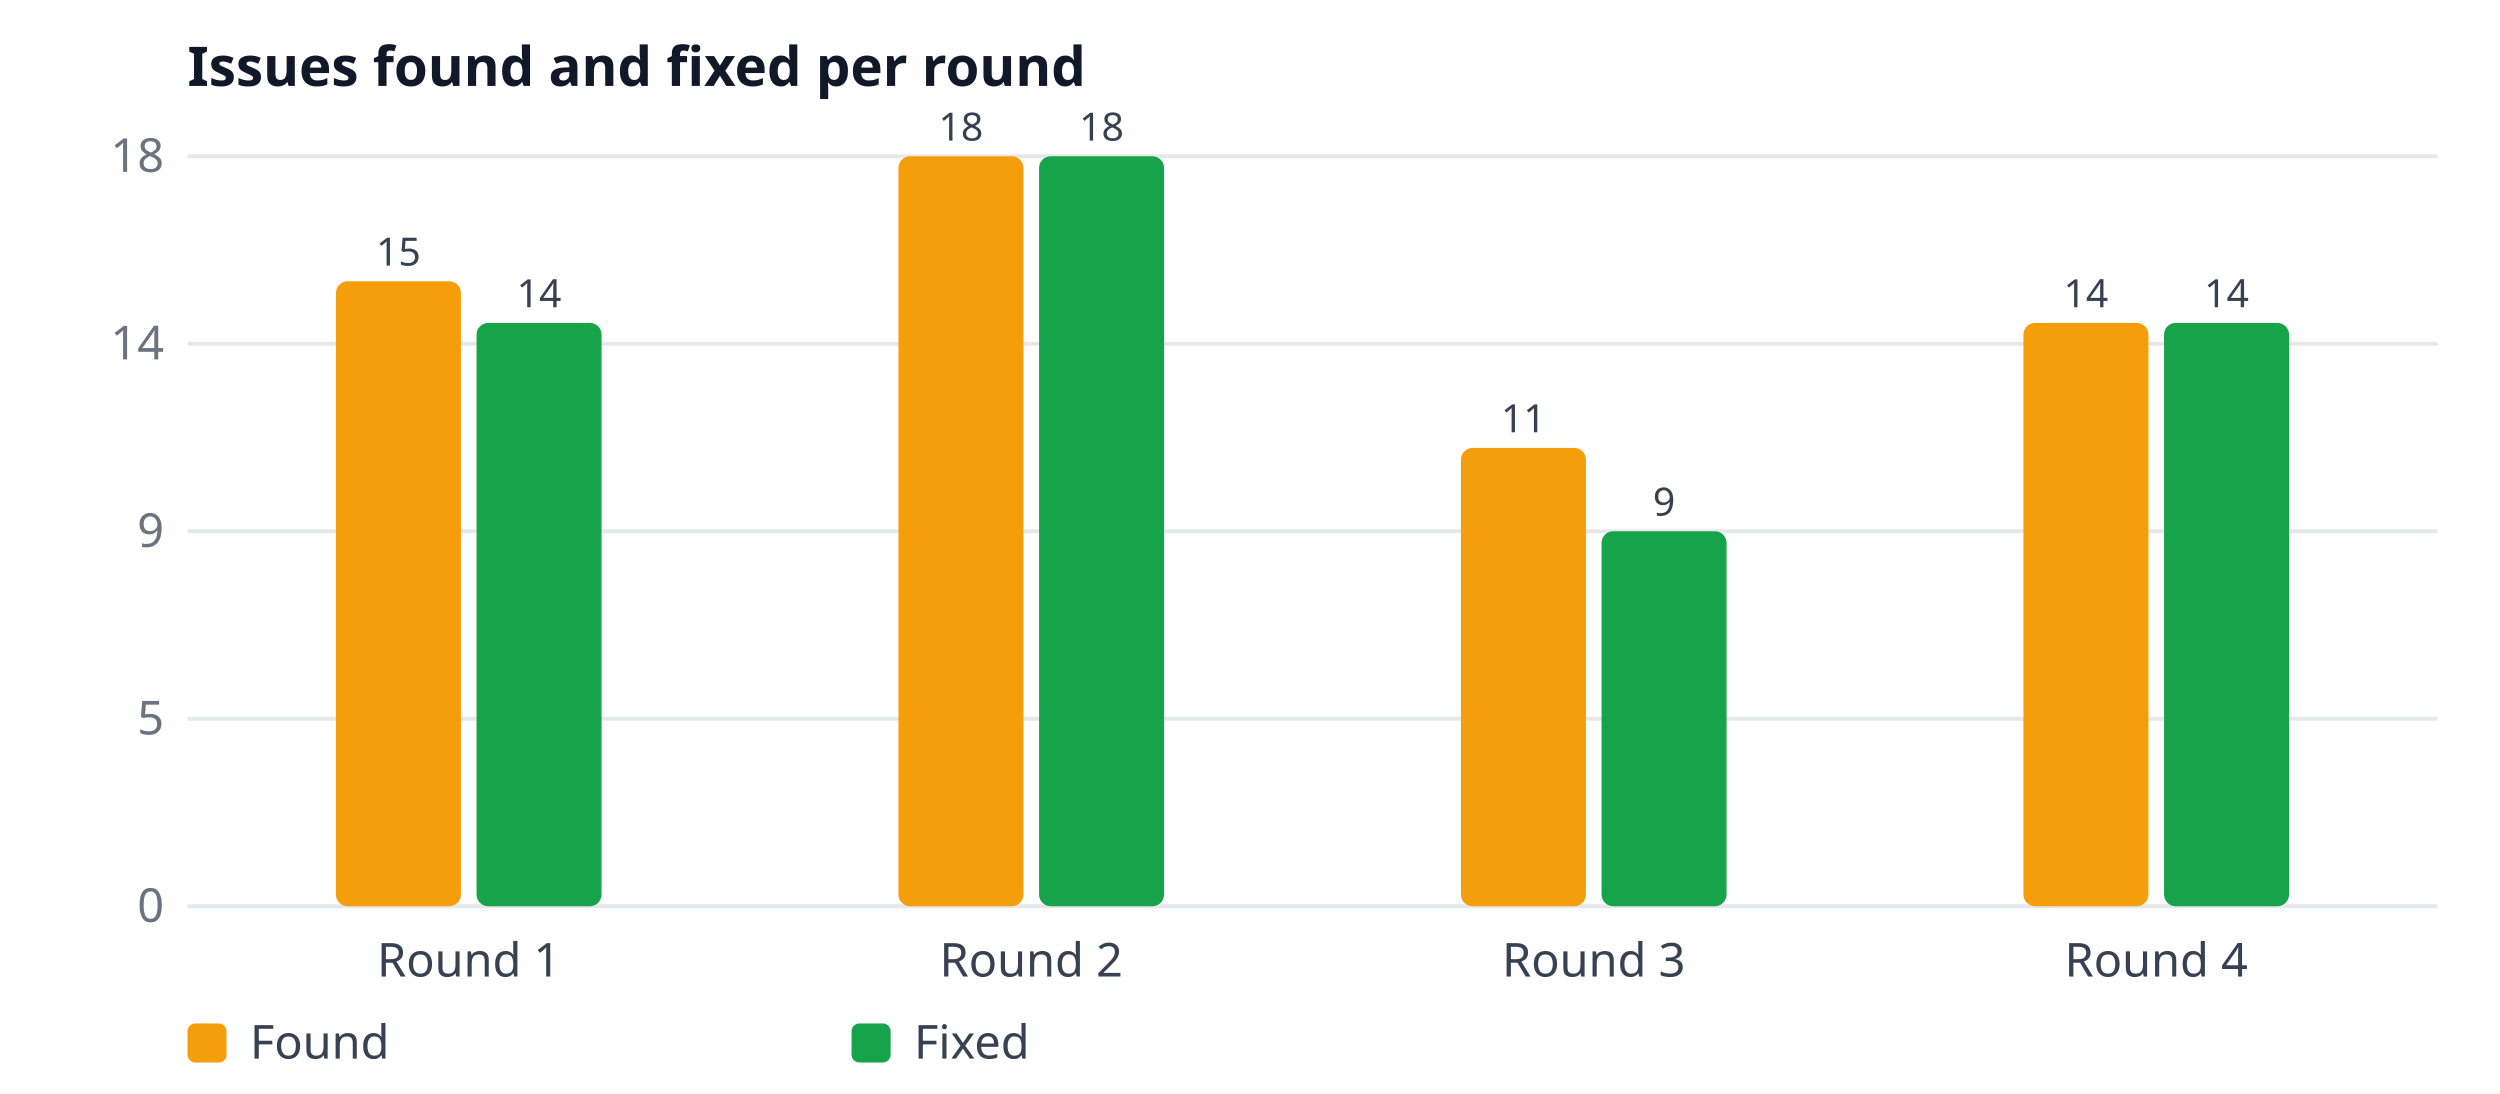
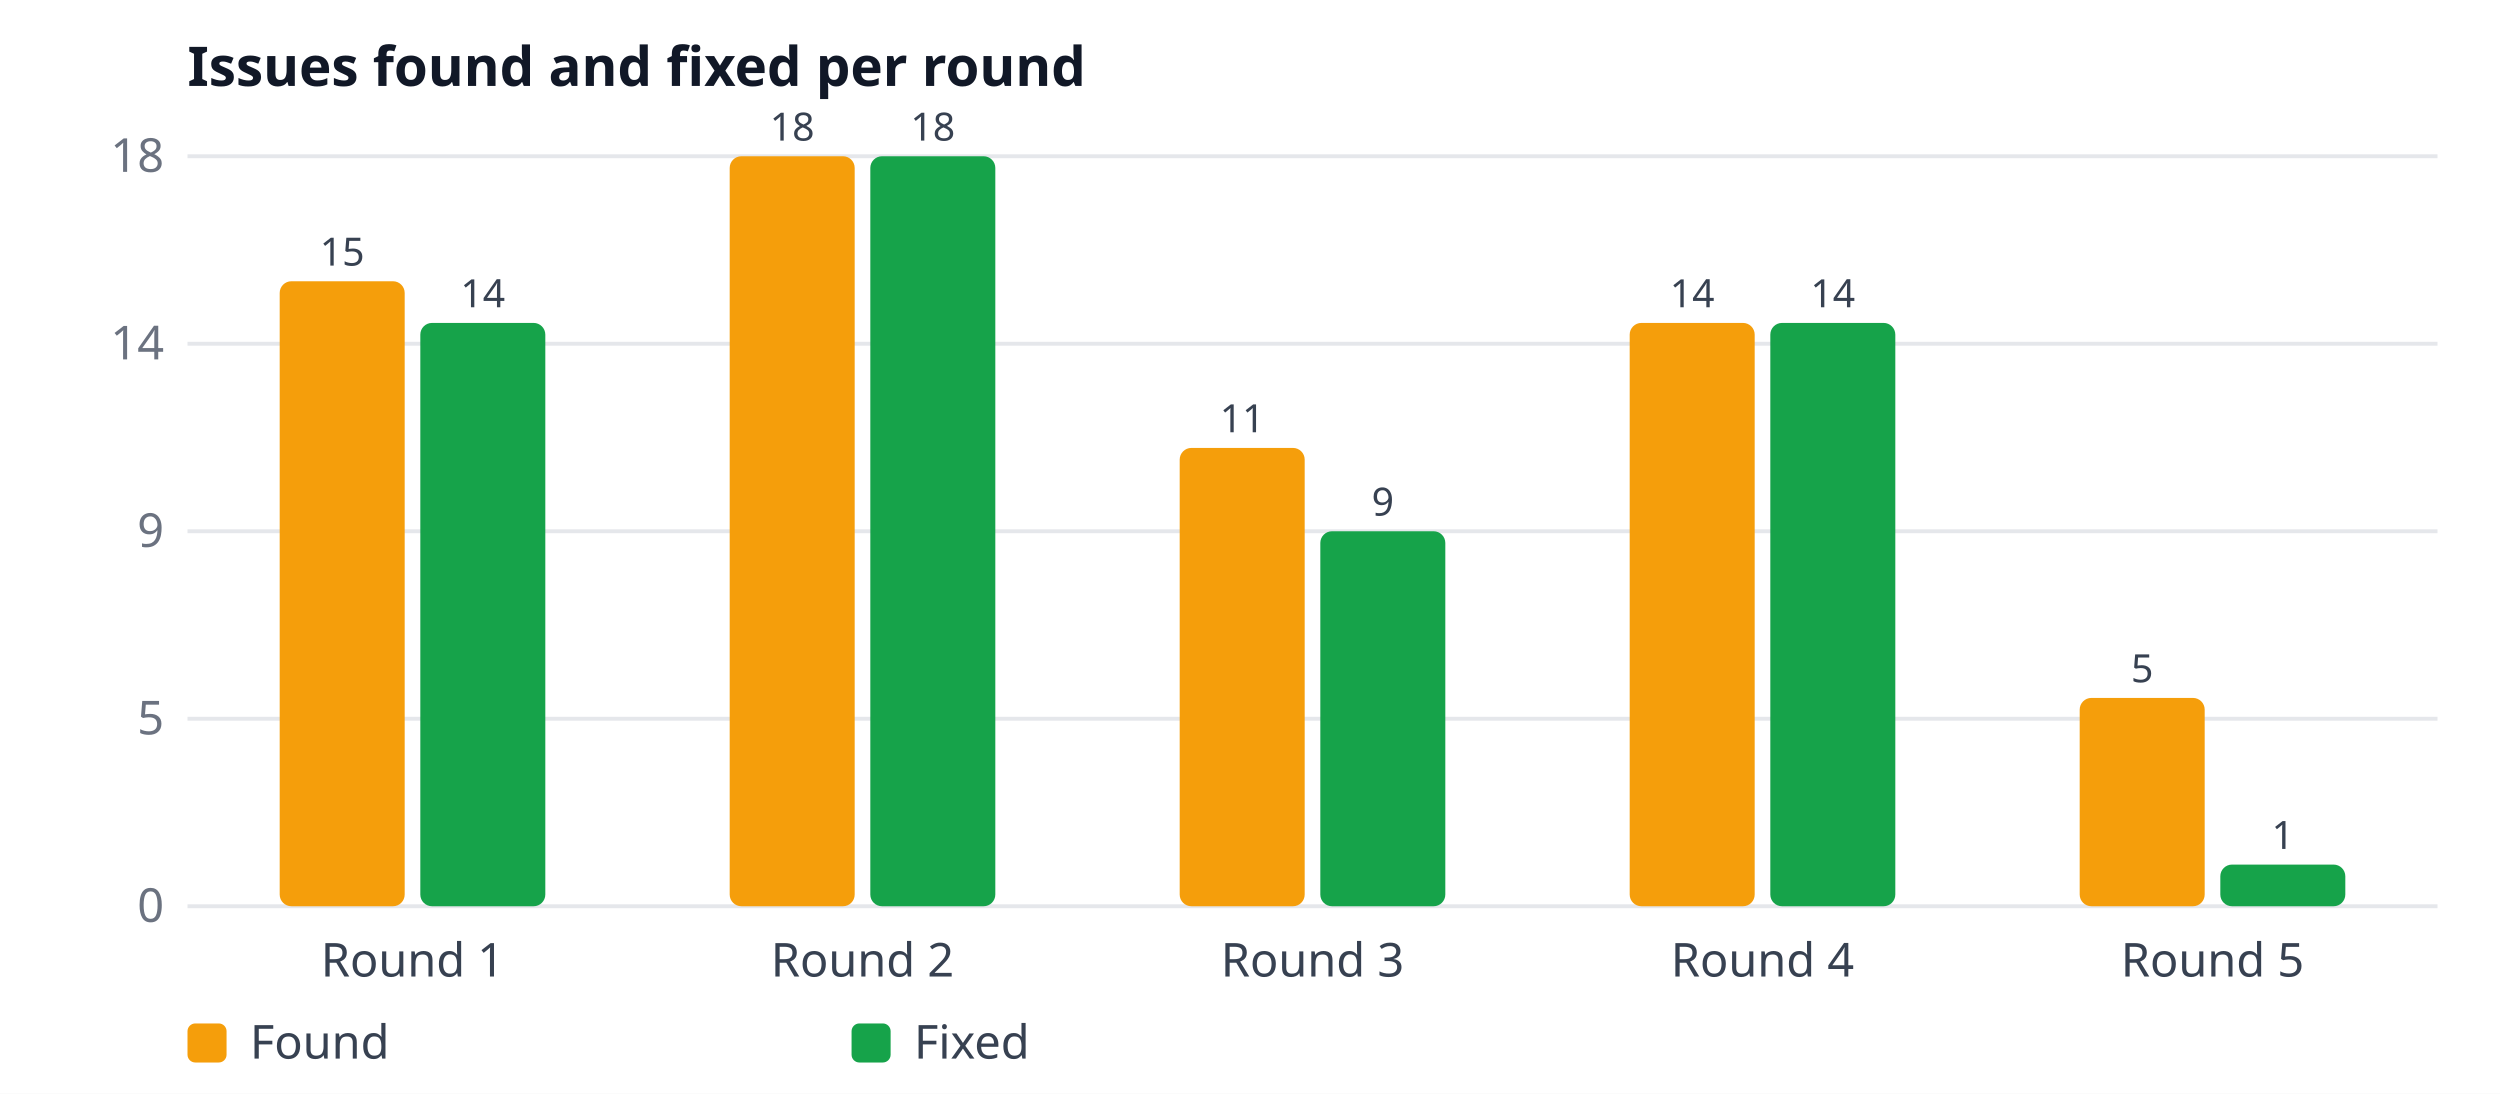
<svg xmlns="http://www.w3.org/2000/svg" viewBox="0 0 640 280" width="640" height="280" font-family="system-ui, sans-serif" font-size="12">
  <rect width="640" height="280" fill="#ffffff" />
  <text x="48" y="22" font-size="14" font-weight="600" fill="#111827">Issues found and fixed per round</text>
  <line x1="48" x2="624" y1="232" y2="232" stroke="#e5e7eb" />
  <text x="42" y="236" text-anchor="end" fill="#6b7280">0</text>
  <line x1="48" x2="624" y1="184" y2="184" stroke="#e5e7eb" />
  <text x="42" y="188" text-anchor="end" fill="#6b7280">5</text>
  <line x1="48" x2="624" y1="136" y2="136" stroke="#e5e7eb" />
  <text x="42" y="140" text-anchor="end" fill="#6b7280">9</text>
  <line x1="48" x2="624" y1="88" y2="88" stroke="#e5e7eb" />
  <text x="42" y="92" text-anchor="end" fill="#6b7280">14</text>
  <line x1="48" x2="624" y1="40" y2="40" stroke="#e5e7eb" />
  <text x="42" y="44" text-anchor="end" fill="#6b7280">18</text>
-   <rect x="86" y="72" width="32" height="160" rx="3" fill="#f59e0b" />
-   <text x="102" y="68" text-anchor="middle" fill="#374151" font-size="10">15</text>
-   <rect x="122" y="82.667" width="32" height="149.333" rx="3" fill="#16a34a" />
-   <text x="138" y="78.667" text-anchor="middle" fill="#374151" font-size="10">14</text>
-   <text x="120" y="250" text-anchor="middle" fill="#374151">Round 1</text>
-   <rect x="230" y="40" width="32" height="192" rx="3" fill="#f59e0b" />
-   <text x="246" y="36" text-anchor="middle" fill="#374151" font-size="10">18</text>
-   <rect x="266" y="40" width="32" height="192" rx="3" fill="#16a34a" />
-   <text x="282" y="36" text-anchor="middle" fill="#374151" font-size="10">18</text>
-   <text x="264" y="250" text-anchor="middle" fill="#374151">Round 2</text>
-   <rect x="374" y="114.667" width="32" height="117.333" rx="3" fill="#f59e0b" />
-   <text x="390" y="110.667" text-anchor="middle" fill="#374151" font-size="10">11</text>
-   <rect x="410" y="136" width="32" height="96" rx="3" fill="#16a34a" />
-   <text x="426" y="132" text-anchor="middle" fill="#374151" font-size="10">9</text>
-   <text x="408" y="250" text-anchor="middle" fill="#374151">Round 3</text>
-   <rect x="518" y="82.667" width="32" height="149.333" rx="3" fill="#f59e0b" />
-   <text x="534" y="78.667" text-anchor="middle" fill="#374151" font-size="10">14</text>
-   <rect x="554" y="82.667" width="32" height="149.333" rx="3" fill="#16a34a" />
-   <text x="570" y="78.667" text-anchor="middle" fill="#374151" font-size="10">14</text>
-   <text x="552" y="250" text-anchor="middle" fill="#374151">Round 4</text>
+   <rect x="71.6" y="72" width="32" height="160" rx="3" fill="#f59e0b" />
+   <text x="87.6" y="68" text-anchor="middle" fill="#374151" font-size="10">15</text>
+   <rect x="107.6" y="82.667" width="32" height="149.333" rx="3" fill="#16a34a" />
+   <text x="123.6" y="78.667" text-anchor="middle" fill="#374151" font-size="10">14</text>
+   <text x="105.6" y="250" text-anchor="middle" fill="#374151">Round 1</text>
+   <rect x="186.8" y="40" width="32" height="192" rx="3" fill="#f59e0b" />
+   <text x="202.8" y="36" text-anchor="middle" fill="#374151" font-size="10">18</text>
+   <rect x="222.8" y="40" width="32" height="192" rx="3" fill="#16a34a" />
+   <text x="238.8" y="36" text-anchor="middle" fill="#374151" font-size="10">18</text>
+   <text x="220.8" y="250" text-anchor="middle" fill="#374151">Round 2</text>
+   <rect x="302" y="114.667" width="32" height="117.333" rx="3" fill="#f59e0b" />
+   <text x="318" y="110.667" text-anchor="middle" fill="#374151" font-size="10">11</text>
+   <rect x="338" y="136" width="32" height="96" rx="3" fill="#16a34a" />
+   <text x="354" y="132" text-anchor="middle" fill="#374151" font-size="10">9</text>
+   <text x="336" y="250" text-anchor="middle" fill="#374151">Round 3</text>
+   <rect x="417.2" y="82.667" width="32" height="149.333" rx="3" fill="#f59e0b" />
+   <text x="433.2" y="78.667" text-anchor="middle" fill="#374151" font-size="10">14</text>
+   <rect x="453.2" y="82.667" width="32" height="149.333" rx="3" fill="#16a34a" />
+   <text x="469.2" y="78.667" text-anchor="middle" fill="#374151" font-size="10">14</text>
+   <text x="451.2" y="250" text-anchor="middle" fill="#374151">Round 4</text>
+   <rect x="532.4" y="178.667" width="32" height="53.333" rx="3" fill="#f59e0b" />
+   <text x="548.4" y="174.667" text-anchor="middle" fill="#374151" font-size="10">5</text>
+   <rect x="568.4" y="221.333" width="32" height="10.667" rx="3" fill="#16a34a" />
+   <text x="584.4" y="217.333" text-anchor="middle" fill="#374151" font-size="10">1</text>
+   <text x="566.4" y="250" text-anchor="middle" fill="#374151">Round 5</text>
  <rect x="48" y="262" width="10" height="10" rx="2" fill="#f59e0b" />
  <text x="64" y="271" fill="#374151">Found</text>
  <rect x="218" y="262" width="10" height="10" rx="2" fill="#16a34a" />
  <text x="234" y="271" fill="#374151">Fixed</text>
</svg>
